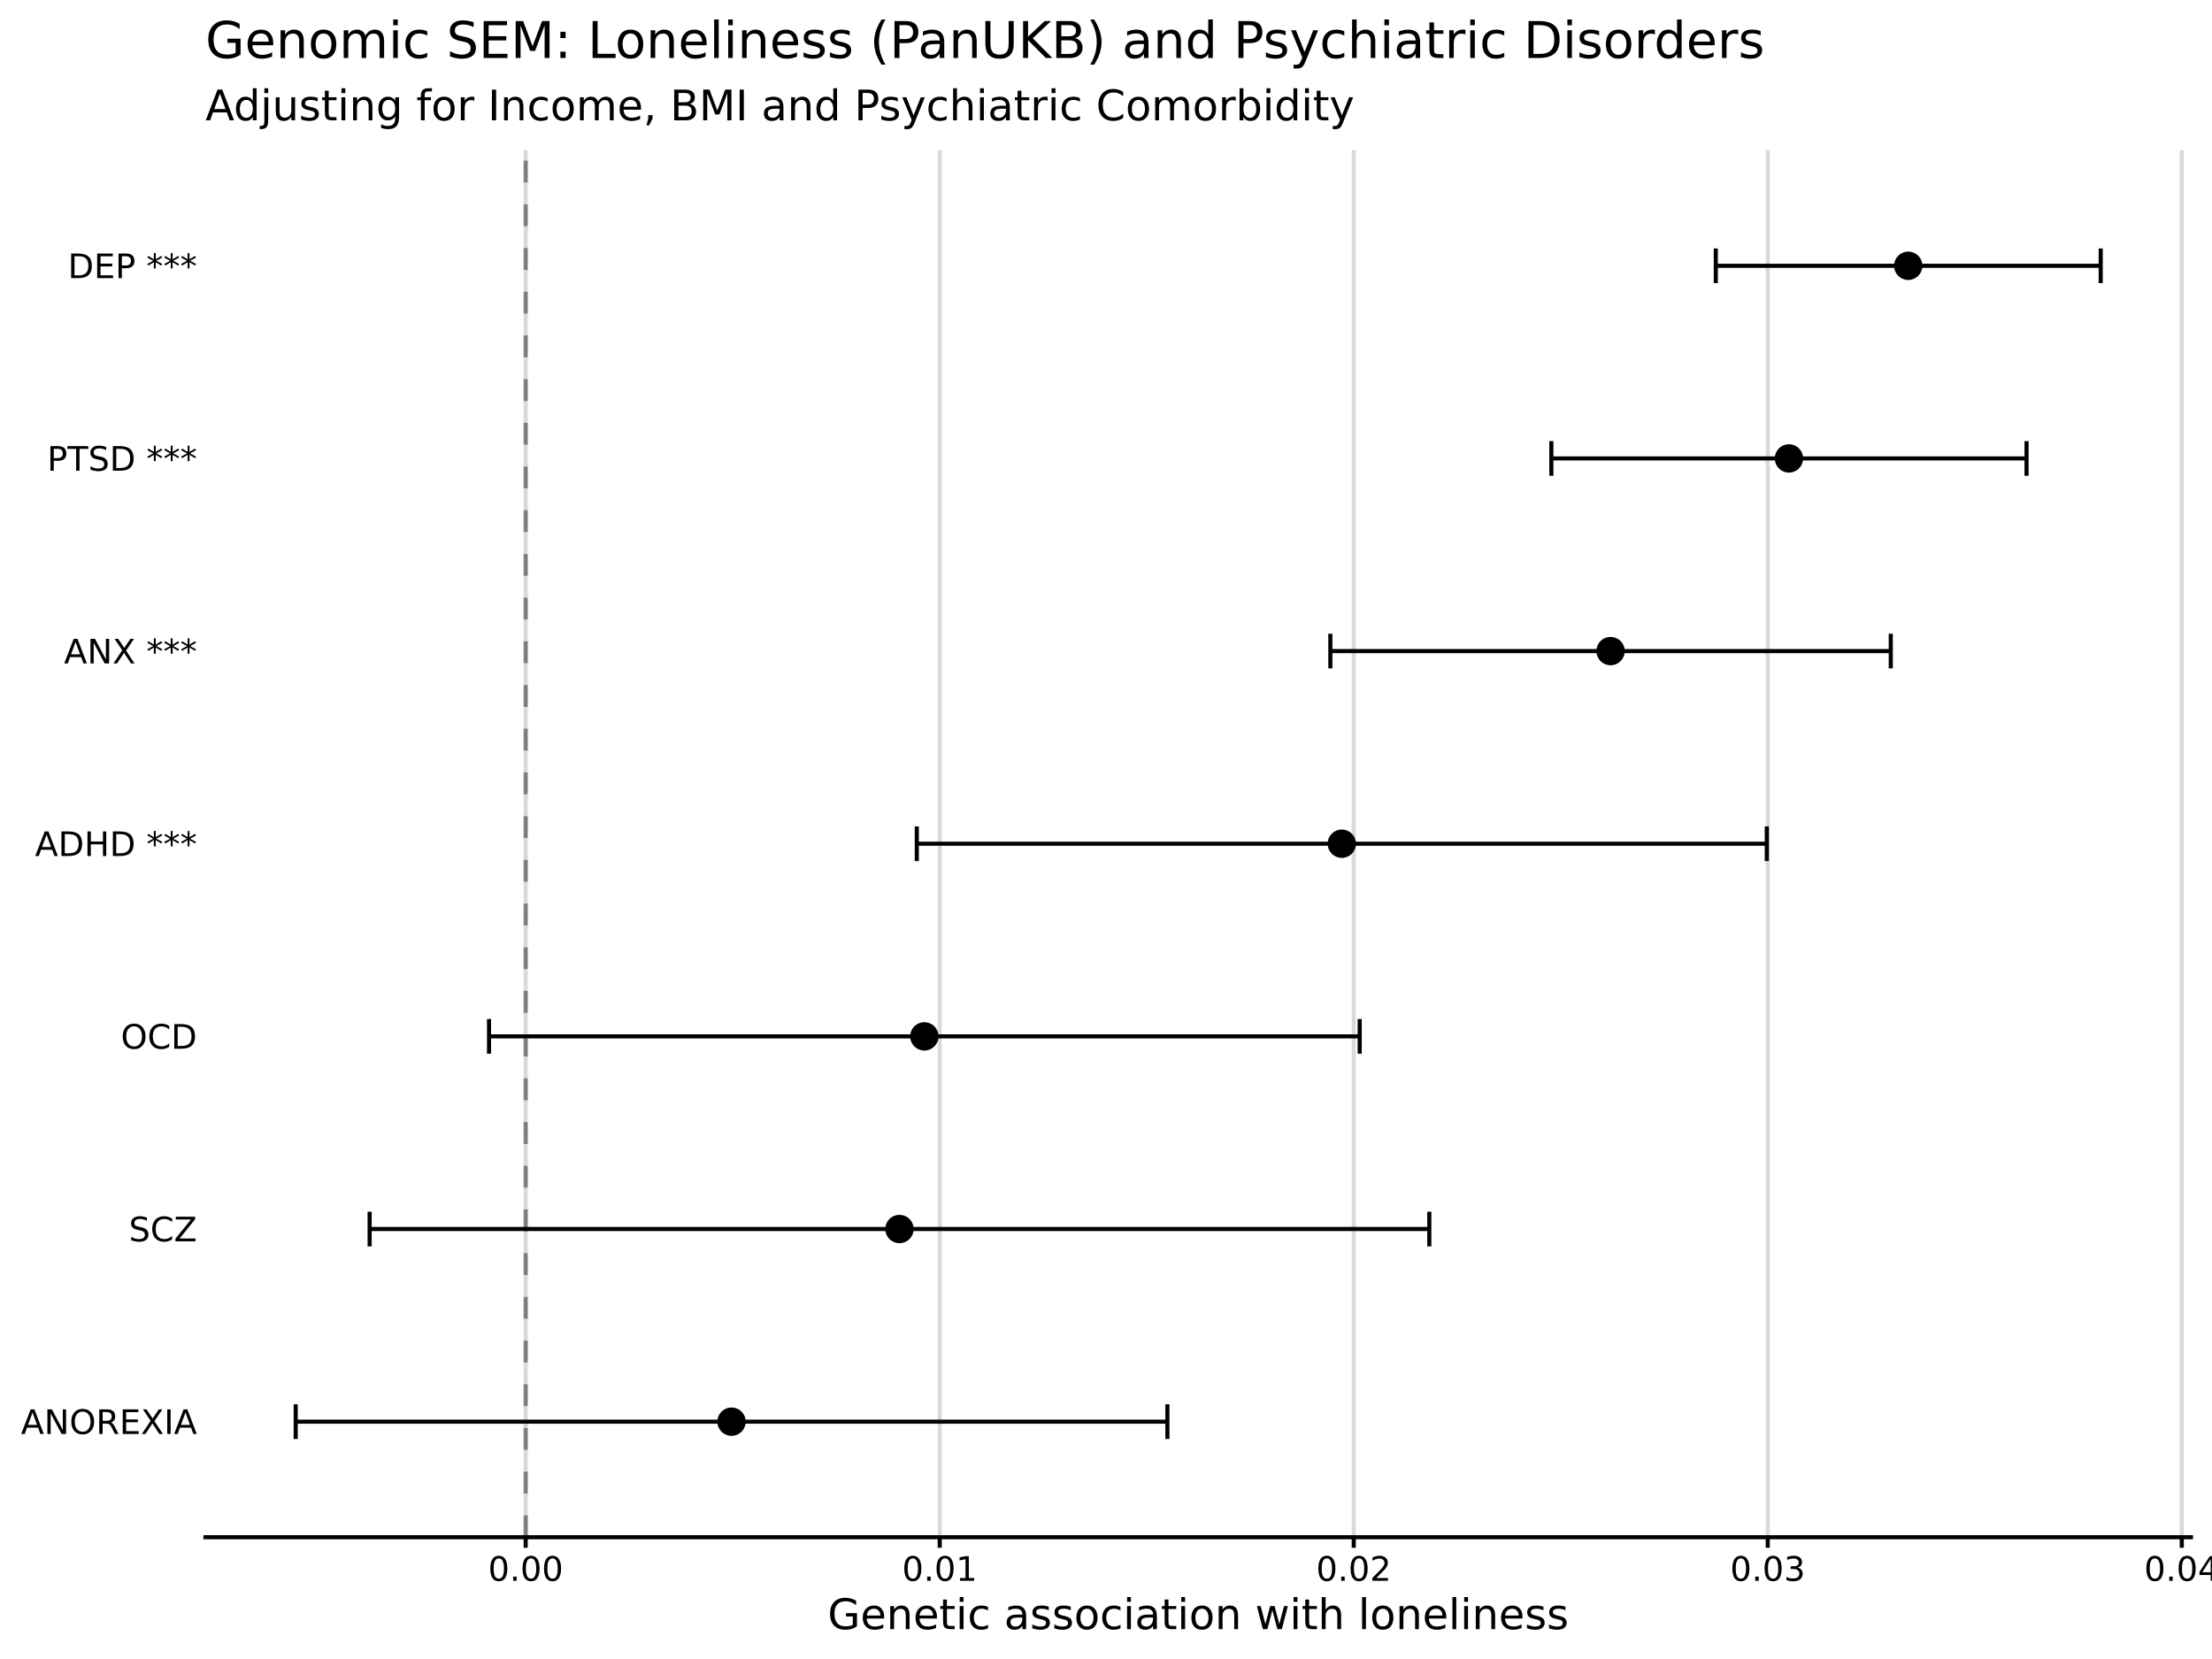
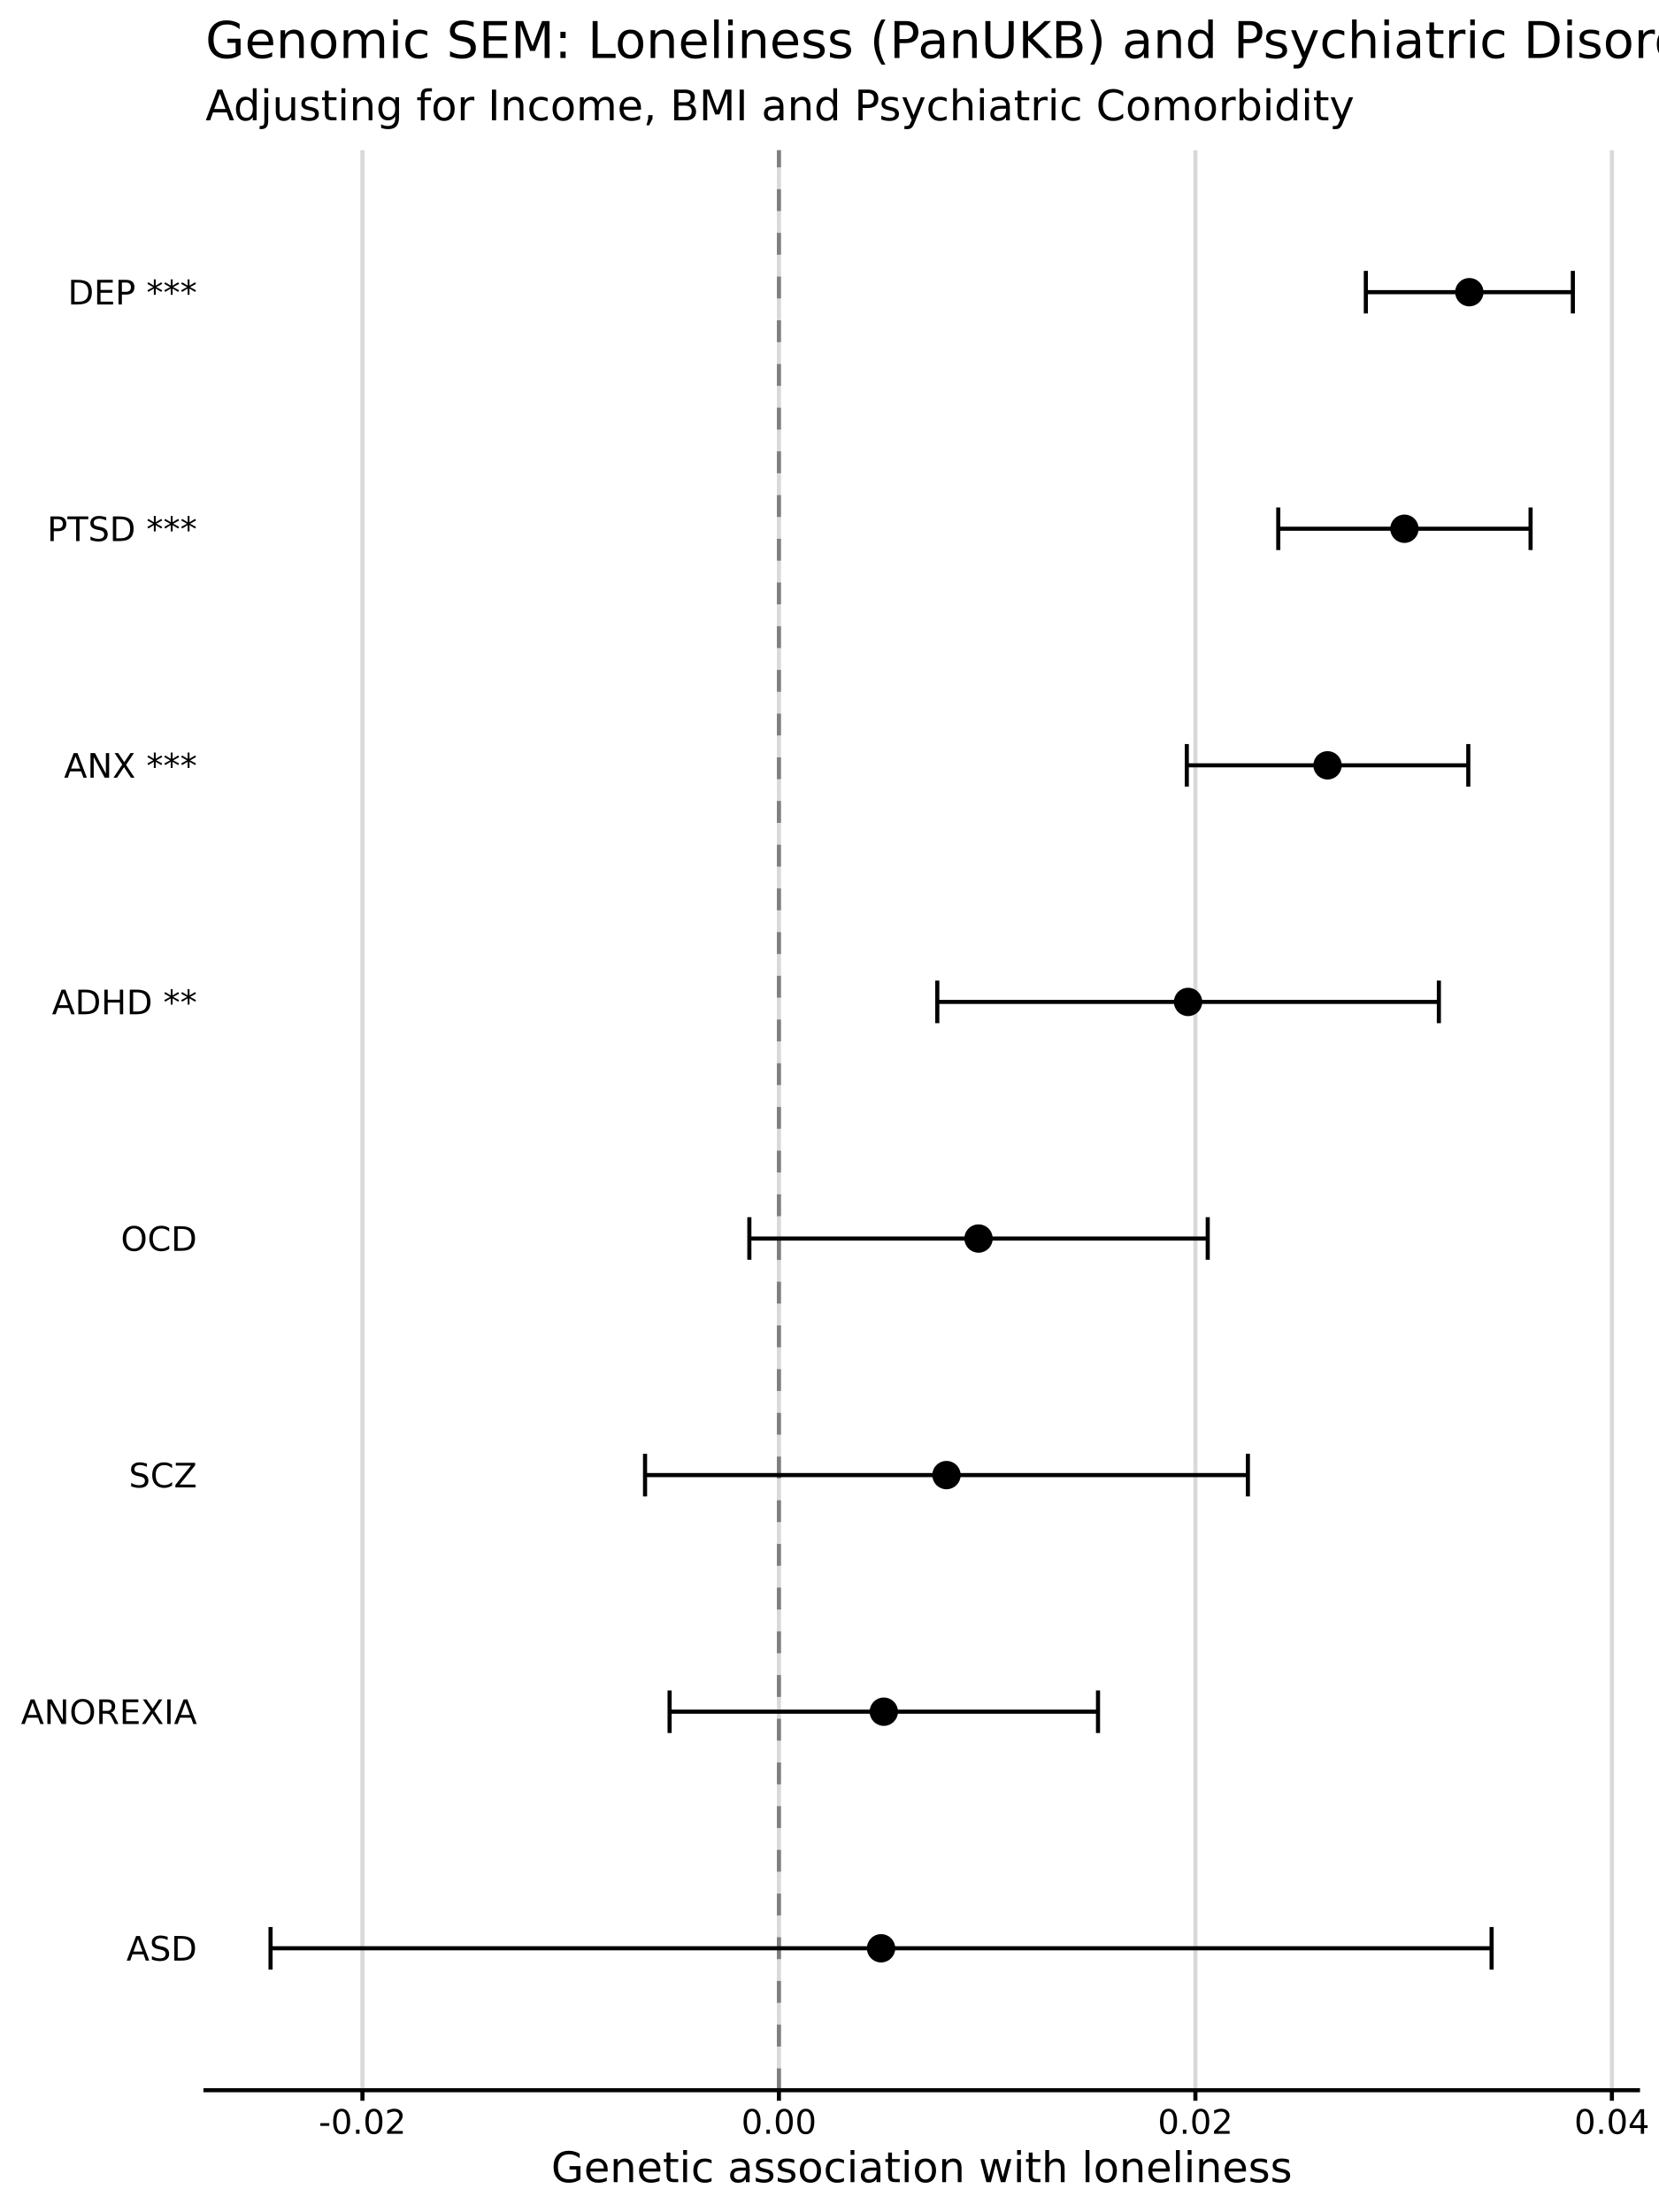
- <svg xmlns="http://www.w3.org/2000/svg" width="576.00pt" height="432.00pt" viewBox="0 0 576.00 432.00">
+ <svg xmlns="http://www.w3.org/2000/svg" width="432.00pt" height="576.00pt" viewBox="0 0 432.00 576.00">
  <g class="svglite">
    <defs>
      <style type="text/css">
    .svglite line, .svglite polyline, .svglite polygon, .svglite path, .svglite rect, .svglite circle {
      fill: none;
      stroke: #000000;
      stroke-linecap: round;
      stroke-linejoin: round;
      stroke-miterlimit: 10.00;
    }
    .svglite text {
      white-space: pre;
    }
    .svglite g.glyphgroup path {
      fill: inherit;
      stroke: none;
    }
  </style>
    </defs>
    <rect width="100%" height="100%" style="stroke: none; fill: #FFFFFF;" />
    <defs>
-       <clipPath id="cpMC4wMHw1NzYuMDB8MC4wMHw0MzIuMDA=">
-         <rect x="0.00" y="0.00" width="576.00" height="432.00" />
+       <clipPath id="cpMC4wMHw0MzIuMDB8MC4wMHw1NzYuMDA=">
+         <rect x="0.00" y="0.00" width="432.00" height="576.00" />
      </clipPath>
    </defs>
-     <g clip-path="url(#cpMC4wMHw1NzYuMDB8MC4wMHw0MzIuMDA=)">
-       <rect x="0.00" y="0" width="576.00" height="432.00" style="stroke-width: 1.07; stroke: #FFFFFF; fill: #FFFFFF;" />
+     <g clip-path="url(#cpMC4wMHw0MzIuMDB8MC4wMHw1NzYuMDA=)">
+       <rect x="0" y="0.00" width="432.00" height="576.00" style="stroke-width: 1.07; stroke: #FFFFFF; fill: #FFFFFF;" />
    </g>
    <defs>
-       <clipPath id="cpNTMuNTB8NTcwLjUyfDM5LjExfDQwMC4yOQ==">
-         <rect x="53.50" y="39.11" width="517.02" height="361.18" />
+       <clipPath id="cpNTMuNTB8NDI2LjUyfDM5LjExfDU0NC4yOQ==">
+         <rect x="53.50" y="39.11" width="373.02" height="505.18" />
      </clipPath>
    </defs>
-     <g clip-path="url(#cpNTMuNTB8NTcwLjUyfDM5LjExfDQwMC4yOQ==)">
-       <rect x="53.50" y="39.11" width="517.02" height="361.18" style="stroke-width: 1.07; stroke: none; fill: #FFFFFF;" />
-       <polyline points="136.89,400.29 136.89,39.11 " style="stroke-width: 1.07; stroke: #D9D9D9; stroke-linecap: butt;" />
-       <polyline points="244.70,400.29 244.70,39.11 " style="stroke-width: 1.07; stroke: #D9D9D9; stroke-linecap: butt;" />
-       <polyline points="352.51,400.29 352.51,39.11 " style="stroke-width: 1.07; stroke: #D9D9D9; stroke-linecap: butt;" />
-       <polyline points="460.32,400.29 460.32,39.11 " style="stroke-width: 1.07; stroke: #D9D9D9; stroke-linecap: butt;" />
-       <polyline points="568.13,400.29 568.13,39.11 " style="stroke-width: 1.07; stroke: #D9D9D9; stroke-linecap: butt;" />
-       <line x1="136.89" y1="400.29" x2="136.89" y2="39.11" style="stroke-width: 1.07; stroke: #7F7F7F; stroke-dasharray: 5.69,5.69; stroke-linecap: butt;" />
-       <polyline points="492.35,174.05 492.35,165.02 " style="stroke-width: 1.07; stroke-linecap: butt;" />
-       <polyline points="492.35,169.54 346.42,169.54 " style="stroke-width: 1.07; stroke-linecap: butt;" />
-       <polyline points="346.42,174.05 346.42,165.02 " style="stroke-width: 1.07; stroke-linecap: butt;" />
-       <polyline points="547.02,73.72 547.02,64.70 " style="stroke-width: 1.07; stroke-linecap: butt;" />
-       <polyline points="547.02,69.21 446.79,69.21 " style="stroke-width: 1.07; stroke-linecap: butt;" />
-       <polyline points="446.79,73.72 446.79,64.70 " style="stroke-width: 1.07; stroke-linecap: butt;" />
-       <polyline points="527.71,123.89 527.71,114.86 " style="stroke-width: 1.07; stroke-linecap: butt;" />
-       <polyline points="527.71,119.37 403.97,119.37 " style="stroke-width: 1.07; stroke-linecap: butt;" />
-       <polyline points="403.97,123.89 403.97,114.86 " style="stroke-width: 1.07; stroke-linecap: butt;" />
-       <polyline points="460.07,224.22 460.07,215.19 " style="stroke-width: 1.07; stroke-linecap: butt;" />
-       <polyline points="460.07,219.70 238.73,219.70 " style="stroke-width: 1.07; stroke-linecap: butt;" />
-       <polyline points="238.73,224.22 238.73,215.19 " style="stroke-width: 1.07; stroke-linecap: butt;" />
-       <polyline points="303.99,374.71 303.99,365.68 " style="stroke-width: 1.07; stroke-linecap: butt;" />
-       <polyline points="303.99,370.20 77.00,370.20 " style="stroke-width: 1.07; stroke-linecap: butt;" />
-       <polyline points="77.00,374.71 77.00,365.68 " style="stroke-width: 1.07; stroke-linecap: butt;" />
-       <polyline points="354.06,274.38 354.06,265.35 " style="stroke-width: 1.07; stroke-linecap: butt;" />
-       <polyline points="354.06,269.87 127.34,269.87 " style="stroke-width: 1.07; stroke-linecap: butt;" />
-       <polyline points="127.34,274.38 127.34,265.35 " style="stroke-width: 1.07; stroke-linecap: butt;" />
-       <polyline points="372.19,324.55 372.19,315.52 " style="stroke-width: 1.07; stroke-linecap: butt;" />
-       <polyline points="372.19,320.03 96.25,320.03 " style="stroke-width: 1.07; stroke-linecap: butt;" />
-       <polyline points="96.25,324.55 96.25,315.52 " style="stroke-width: 1.07; stroke-linecap: butt;" />
-       <circle cx="419.39" cy="169.54" r="3.34" style="stroke-width: 0.71; fill: #000000;" />
-       <circle cx="496.90" cy="69.21" r="3.34" style="stroke-width: 0.71; fill: #000000;" />
-       <circle cx="465.84" cy="119.37" r="3.34" style="stroke-width: 0.71; fill: #000000;" />
-       <circle cx="349.40" cy="219.70" r="3.34" style="stroke-width: 0.71; fill: #000000;" />
-       <circle cx="190.49" cy="370.20" r="3.34" style="stroke-width: 0.71; fill: #000000;" />
-       <circle cx="240.70" cy="269.87" r="3.34" style="stroke-width: 0.71; fill: #000000;" />
-       <circle cx="234.22" cy="320.03" r="3.34" style="stroke-width: 0.71; fill: #000000;" />
+     <g clip-path="url(#cpNTMuNTB8NDI2LjUyfDM5LjExfDU0NC4yOQ==)">
+       <rect x="53.50" y="39.11" width="373.02" height="505.18" style="stroke-width: 1.07; stroke: none; fill: #FFFFFF;" />
+       <polyline points="94.38,544.29 94.38,39.11 " style="stroke-width: 1.07; stroke: #D9D9D9; stroke-linecap: butt;" />
+       <polyline points="202.83,544.29 202.83,39.11 " style="stroke-width: 1.07; stroke: #D9D9D9; stroke-linecap: butt;" />
+       <polyline points="311.28,544.29 311.28,39.11 " style="stroke-width: 1.07; stroke: #D9D9D9; stroke-linecap: butt;" />
+       <polyline points="419.73,544.29 419.73,39.11 " style="stroke-width: 1.07; stroke: #D9D9D9; stroke-linecap: butt;" />
+       <line x1="202.83" y1="544.29" x2="202.83" y2="39.11" style="stroke-width: 1.07; stroke: #7F7F7F; stroke-dasharray: 5.69,5.69; stroke-linecap: butt;" />
+       <polyline points="382.34,204.84 382.34,193.75 " style="stroke-width: 1.07; stroke-linecap: butt;" />
+       <polyline points="382.34,199.29 309.04,199.29 " style="stroke-width: 1.07; stroke-linecap: butt;" />
+       <polyline points="309.04,204.84 309.04,193.75 " style="stroke-width: 1.07; stroke-linecap: butt;" />
+       <polyline points="409.57,81.62 409.57,70.53 " style="stroke-width: 1.07; stroke-linecap: butt;" />
+       <polyline points="409.57,76.08 355.66,76.08 " style="stroke-width: 1.07; stroke-linecap: butt;" />
+       <polyline points="355.66,81.62 355.66,70.53 " style="stroke-width: 1.07; stroke-linecap: butt;" />
+       <polyline points="398.56,143.23 398.56,132.14 " style="stroke-width: 1.07; stroke-linecap: butt;" />
+       <polyline points="398.56,137.68 332.86,137.68 " style="stroke-width: 1.07; stroke-linecap: butt;" />
+       <polyline points="332.86,143.23 332.86,132.14 " style="stroke-width: 1.07; stroke-linecap: butt;" />
+       <polyline points="374.68,266.44 374.68,255.35 " style="stroke-width: 1.07; stroke-linecap: butt;" />
+       <polyline points="374.68,260.90 244.07,260.90 " style="stroke-width: 1.07; stroke-linecap: butt;" />
+       <polyline points="244.07,266.44 244.07,255.35 " style="stroke-width: 1.07; stroke-linecap: butt;" />
+       <polyline points="388.41,512.87 388.41,501.79 " style="stroke-width: 1.07; stroke-linecap: butt;" />
+       <polyline points="388.41,507.33 70.45,507.33 " style="stroke-width: 1.07; stroke-linecap: butt;" />
+       <polyline points="70.45,512.87 70.45,501.79 " style="stroke-width: 1.07; stroke-linecap: butt;" />
+       <polyline points="285.92,451.27 285.92,440.18 " style="stroke-width: 1.07; stroke-linecap: butt;" />
+       <polyline points="285.92,445.72 174.36,445.72 " style="stroke-width: 1.07; stroke-linecap: butt;" />
+       <polyline points="174.36,451.27 174.36,440.18 " style="stroke-width: 1.07; stroke-linecap: butt;" />
+       <polyline points="314.49,328.05 314.49,316.96 " style="stroke-width: 1.07; stroke-linecap: butt;" />
+       <polyline points="314.49,322.51 195.13,322.51 " style="stroke-width: 1.07; stroke-linecap: butt;" />
+       <polyline points="195.13,328.05 195.13,316.96 " style="stroke-width: 1.07; stroke-linecap: butt;" />
+       <polyline points="324.95,389.66 324.95,378.57 " style="stroke-width: 1.07; stroke-linecap: butt;" />
+       <polyline points="324.95,384.11 167.97,384.11 " style="stroke-width: 1.07; stroke-linecap: butt;" />
+       <polyline points="167.97,389.66 167.97,378.57 " style="stroke-width: 1.07; stroke-linecap: butt;" />
+       <circle cx="345.69" cy="199.29" r="3.34" style="stroke-width: 0.71; fill: #000000;" />
+       <circle cx="382.61" cy="76.08" r="3.34" style="stroke-width: 0.71; fill: #000000;" />
+       <circle cx="365.71" cy="137.68" r="3.34" style="stroke-width: 0.71; fill: #000000;" />
+       <circle cx="309.37" cy="260.90" r="3.34" style="stroke-width: 0.71; fill: #000000;" />
+       <circle cx="229.43" cy="507.33" r="3.34" style="stroke-width: 0.71; fill: #000000;" />
+       <circle cx="230.14" cy="445.72" r="3.34" style="stroke-width: 0.71; fill: #000000;" />
+       <circle cx="254.81" cy="322.51" r="3.34" style="stroke-width: 0.71; fill: #000000;" />
+       <circle cx="246.46" cy="384.11" r="3.34" style="stroke-width: 0.71; fill: #000000;" />
    </g>
-     <g clip-path="url(#cpMC4wMHw1NzYuMDB8MC4wMHw0MzIuMDA=)">
-       <text x="51.31" y="373.40" text-anchor="end" style="font-size: 8.80px; font-family: &quot;DejaVu Sans&quot;;" textLength="45.83px" lengthAdjust="spacingAndGlyphs">ANOREXIA</text>
-       <text x="51.31" y="323.24" text-anchor="end" style="font-size: 8.80px; font-family: &quot;DejaVu Sans&quot;;" textLength="17.75px" lengthAdjust="spacingAndGlyphs">SCZ</text>
-       <text x="51.31" y="273.08" text-anchor="end" style="font-size: 8.80px; font-family: &quot;DejaVu Sans&quot;;" textLength="19.84px" lengthAdjust="spacingAndGlyphs">OCD</text>
-       <text x="51.31" y="222.91" text-anchor="end" style="font-size: 8.80px; font-family: &quot;DejaVu Sans&quot;;" textLength="42.20px" lengthAdjust="spacingAndGlyphs">ADHD ***</text>
-       <text x="51.31" y="172.75" text-anchor="end" style="font-size: 8.80px; font-family: &quot;DejaVu Sans&quot;;" textLength="34.64px" lengthAdjust="spacingAndGlyphs">ANX ***</text>
-       <text x="51.31" y="122.58" text-anchor="end" style="font-size: 8.80px; font-family: &quot;DejaVu Sans&quot;;" textLength="39.06px" lengthAdjust="spacingAndGlyphs">PTSD ***</text>
-       <text x="51.31" y="72.42" text-anchor="end" style="font-size: 8.80px; font-family: &quot;DejaVu Sans&quot;;" textLength="33.67px" lengthAdjust="spacingAndGlyphs">DEP ***</text>
-       <polyline points="53.50,400.29 570.52,400.29 " style="stroke-width: 1.07; stroke-linecap: square;" />
-       <polyline points="136.89,403.03 136.89,400.29 " style="stroke-width: 1.07; stroke-linecap: butt;" />
-       <polyline points="244.70,403.03 244.70,400.29 " style="stroke-width: 1.07; stroke-linecap: butt;" />
-       <polyline points="352.51,403.03 352.51,400.29 " style="stroke-width: 1.07; stroke-linecap: butt;" />
-       <polyline points="460.32,403.03 460.32,400.29 " style="stroke-width: 1.07; stroke-linecap: butt;" />
-       <polyline points="568.13,403.03 568.13,400.29 " style="stroke-width: 1.07; stroke-linecap: butt;" />
-       <text x="136.89" y="411.64" text-anchor="middle" style="font-size: 8.80px; font-family: &quot;DejaVu Sans&quot;;" textLength="19.58px" lengthAdjust="spacingAndGlyphs">0.00</text>
-       <text x="244.70" y="411.64" text-anchor="middle" style="font-size: 8.80px; font-family: &quot;DejaVu Sans&quot;;" textLength="19.58px" lengthAdjust="spacingAndGlyphs">0.01</text>
-       <text x="352.51" y="411.64" text-anchor="middle" style="font-size: 8.80px; font-family: &quot;DejaVu Sans&quot;;" textLength="19.58px" lengthAdjust="spacingAndGlyphs">0.02</text>
-       <text x="460.32" y="411.64" text-anchor="middle" style="font-size: 8.80px; font-family: &quot;DejaVu Sans&quot;;" textLength="19.58px" lengthAdjust="spacingAndGlyphs">0.03</text>
-       <text x="568.13" y="411.64" text-anchor="middle" style="font-size: 8.80px; font-family: &quot;DejaVu Sans&quot;;" textLength="19.58px" lengthAdjust="spacingAndGlyphs">0.04</text>
-       <text x="312.01" y="424.23" text-anchor="middle" style="font-size: 11.00px; font-family: &quot;DejaVu Sans&quot;;" textLength="193.02px" lengthAdjust="spacingAndGlyphs">Genetic association with loneliness</text>
+     <g clip-path="url(#cpMC4wMHw0MzIuMDB8MC4wMHw1NzYuMDA=)">
+       <text x="51.31" y="510.54" text-anchor="end" style="font-size: 8.80px; font-family: &quot;DejaVu Sans&quot;;" textLength="18.38px" lengthAdjust="spacingAndGlyphs">ASD</text>
+       <text x="51.31" y="448.93" text-anchor="end" style="font-size: 8.80px; font-family: &quot;DejaVu Sans&quot;;" textLength="45.83px" lengthAdjust="spacingAndGlyphs">ANOREXIA</text>
+       <text x="51.31" y="387.32" text-anchor="end" style="font-size: 8.80px; font-family: &quot;DejaVu Sans&quot;;" textLength="17.75px" lengthAdjust="spacingAndGlyphs">SCZ</text>
+       <text x="51.31" y="325.71" text-anchor="end" style="font-size: 8.80px; font-family: &quot;DejaVu Sans&quot;;" textLength="19.84px" lengthAdjust="spacingAndGlyphs">OCD</text>
+       <text x="51.31" y="264.11" text-anchor="end" style="font-size: 8.80px; font-family: &quot;DejaVu Sans&quot;;" textLength="37.80px" lengthAdjust="spacingAndGlyphs">ADHD **</text>
+       <text x="51.31" y="202.50" text-anchor="end" style="font-size: 8.80px; font-family: &quot;DejaVu Sans&quot;;" textLength="34.64px" lengthAdjust="spacingAndGlyphs">ANX ***</text>
+       <text x="51.31" y="140.89" text-anchor="end" style="font-size: 8.80px; font-family: &quot;DejaVu Sans&quot;;" textLength="39.06px" lengthAdjust="spacingAndGlyphs">PTSD ***</text>
+       <text x="51.31" y="79.28" text-anchor="end" style="font-size: 8.80px; font-family: &quot;DejaVu Sans&quot;;" textLength="33.67px" lengthAdjust="spacingAndGlyphs">DEP ***</text>
+       <polyline points="53.50,544.29 426.52,544.29 " style="stroke-width: 1.07; stroke-linecap: square;" />
+       <polyline points="94.38,547.03 94.38,544.29 " style="stroke-width: 1.07; stroke-linecap: butt;" />
+       <polyline points="202.83,547.03 202.83,544.29 " style="stroke-width: 1.07; stroke-linecap: butt;" />
+       <polyline points="311.28,547.03 311.28,544.29 " style="stroke-width: 1.07; stroke-linecap: butt;" />
+       <polyline points="419.73,547.03 419.73,544.29 " style="stroke-width: 1.07; stroke-linecap: butt;" />
+       <text x="94.38" y="555.64" text-anchor="middle" style="font-size: 8.80px; font-family: &quot;DejaVu Sans&quot;;" textLength="22.75px" lengthAdjust="spacingAndGlyphs">-0.02</text>
+       <text x="202.83" y="555.64" text-anchor="middle" style="font-size: 8.80px; font-family: &quot;DejaVu Sans&quot;;" textLength="19.58px" lengthAdjust="spacingAndGlyphs">0.00</text>
+       <text x="311.28" y="555.64" text-anchor="middle" style="font-size: 8.80px; font-family: &quot;DejaVu Sans&quot;;" textLength="19.58px" lengthAdjust="spacingAndGlyphs">0.02</text>
+       <text x="419.73" y="555.64" text-anchor="middle" style="font-size: 8.80px; font-family: &quot;DejaVu Sans&quot;;" textLength="19.58px" lengthAdjust="spacingAndGlyphs">0.04</text>
+       <text x="240.01" y="568.23" text-anchor="middle" style="font-size: 11.00px; font-family: &quot;DejaVu Sans&quot;;" textLength="193.02px" lengthAdjust="spacingAndGlyphs">Genetic association with loneliness</text>
      <text x="53.50" y="31.34" style="font-size: 11.00px; font-family: &quot;DejaVu Sans&quot;;" textLength="299.23px" lengthAdjust="spacingAndGlyphs">Adjusting for Income, BMI and Psychiatric Comorbidity</text>
      <text x="53.50" y="15.10" style="font-size: 13.20px; font-family: &quot;DejaVu Sans&quot;;" textLength="405.50px" lengthAdjust="spacingAndGlyphs">Genomic SEM: Loneliness (PanUKB) and Psychiatric Disorders</text>
    </g>
  </g>
</svg>
